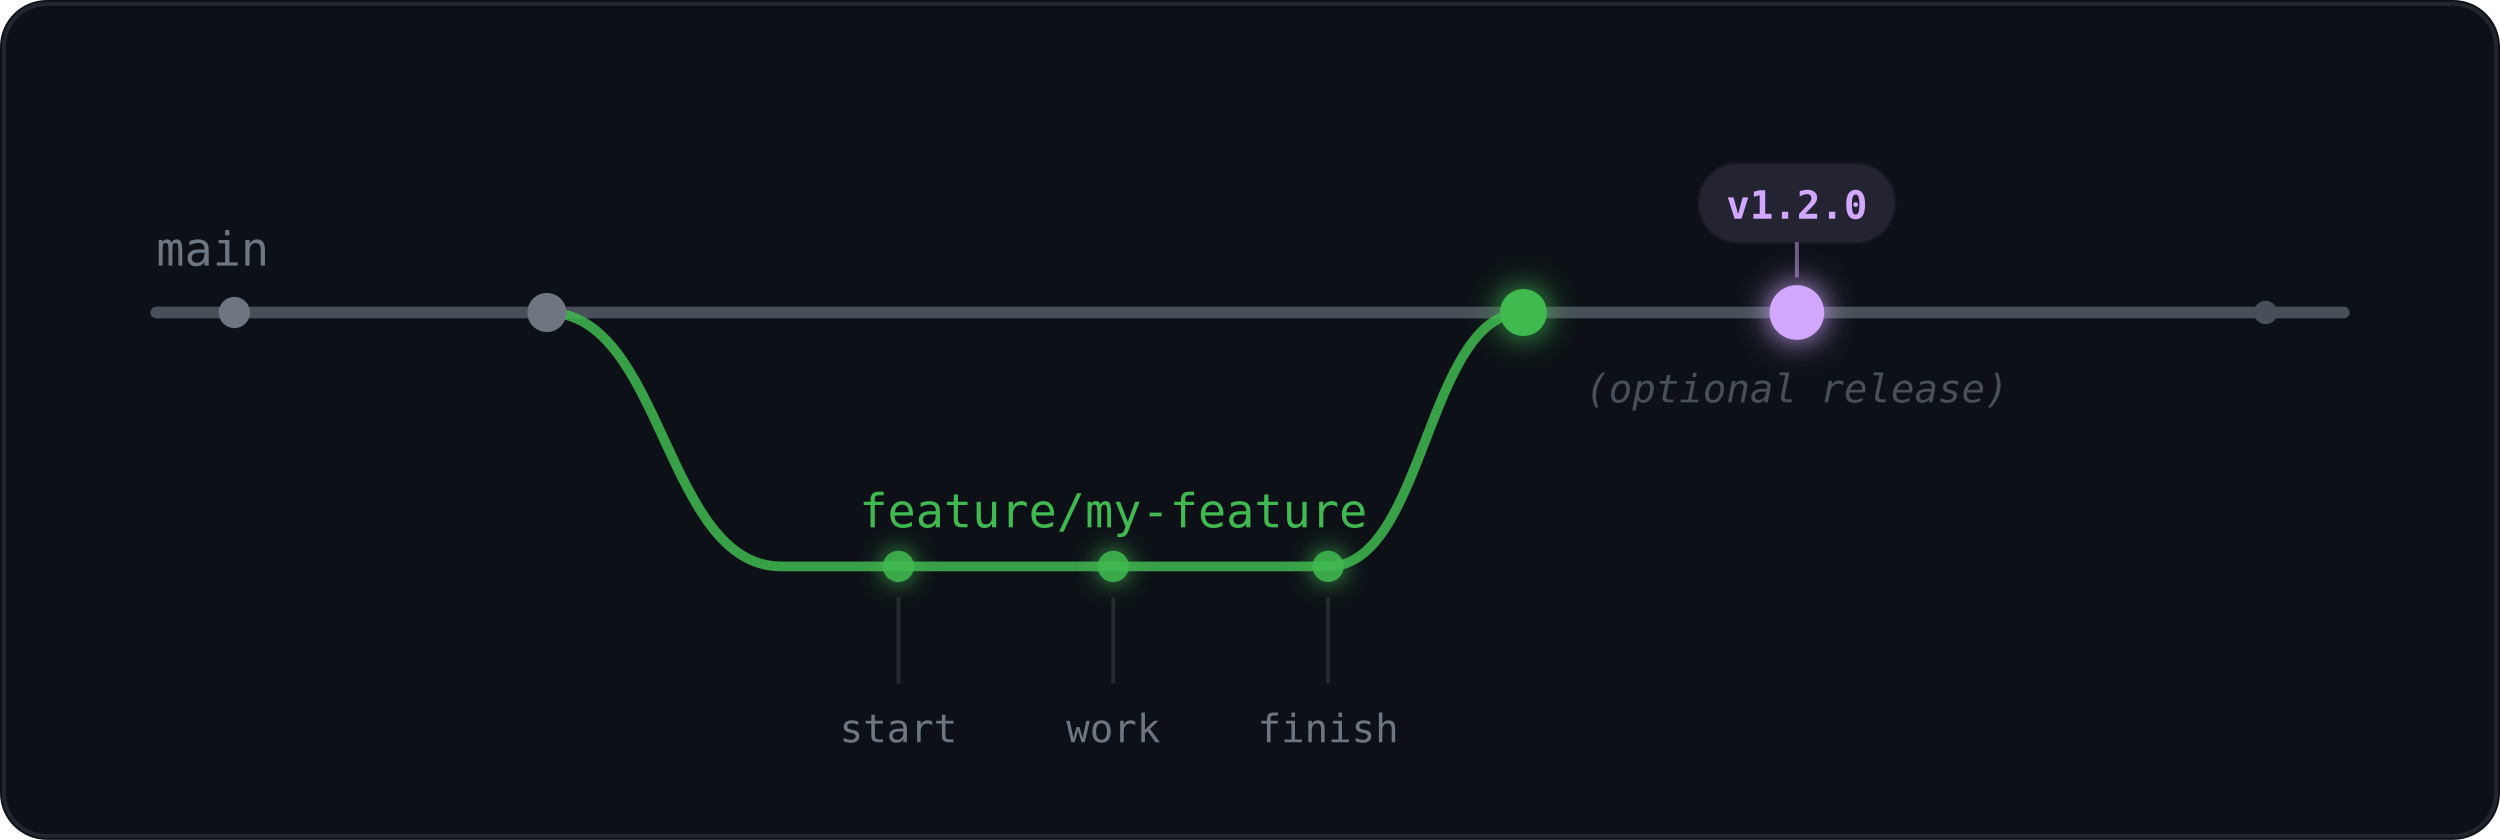
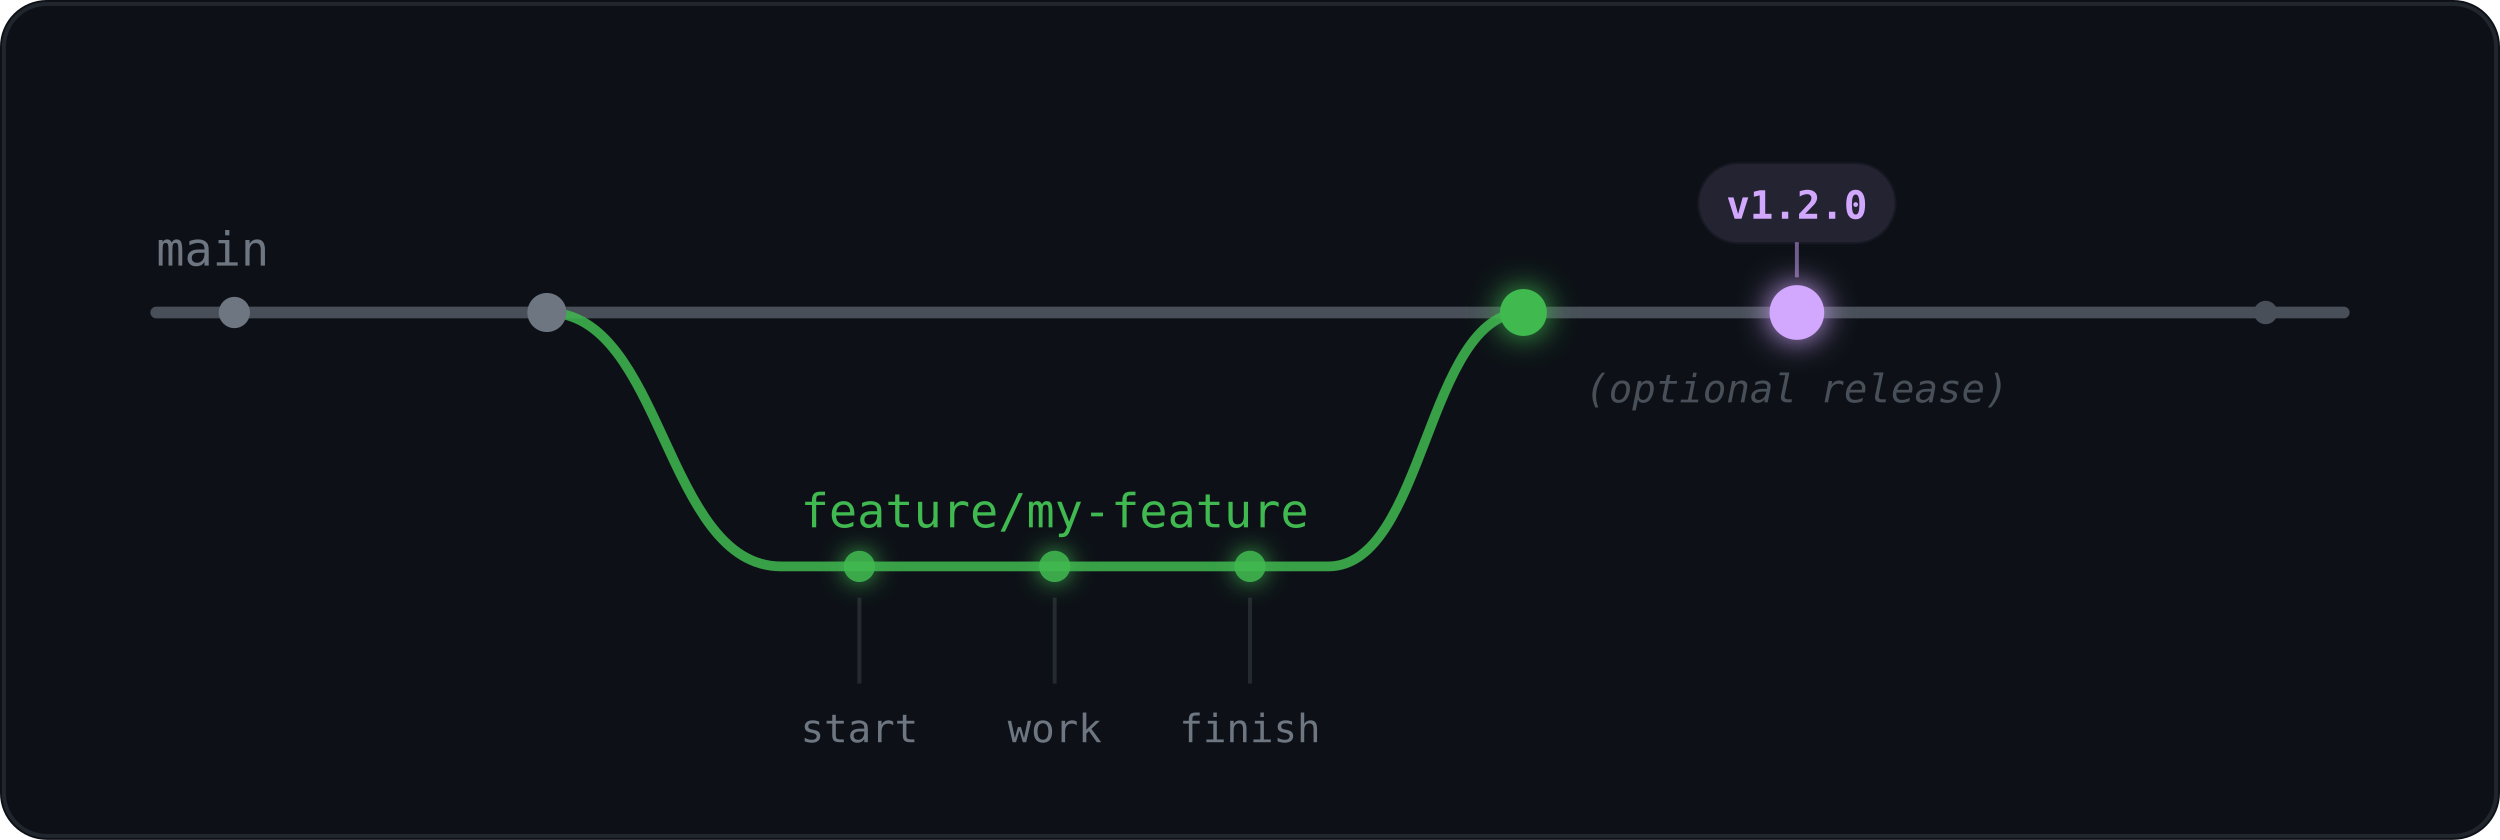
<svg xmlns="http://www.w3.org/2000/svg" viewBox="0 0 640 215" width="640" height="215">
  <style>
    .label { font-family: 'SF Mono', 'Cascadia Code', 'Fira Code', 'Consolas', monospace; font-size: 12px; }
    .tag { font-family: 'SF Mono', 'Cascadia Code', 'Fira Code', 'Consolas', monospace; font-size: 10px; font-weight: 600; }
    .step { font-family: 'SF Mono', 'Cascadia Code', 'Fira Code', 'Consolas', monospace; font-size: 10px; }
  </style>
  <defs>
    <filter id="glow" x="-100%" y="-100%" width="300%" height="300%">
      <feGaussianBlur in="SourceGraphic" stdDeviation="4" result="blur" />
      <feMerge>
        <feMergeNode in="blur" />
        <feMergeNode in="SourceGraphic" />
      </feMerge>
    </filter>
    <filter id="glow-sm" x="-100%" y="-100%" width="300%" height="300%">
      <feGaussianBlur in="SourceGraphic" stdDeviation="3" result="blur" />
      <feMerge>
        <feMergeNode in="blur" />
        <feMergeNode in="SourceGraphic" />
      </feMerge>
    </filter>
  </defs>
  <rect width="640" height="215" rx="12" fill="#0d1117" />
  <rect width="638" height="213" x="1" y="1" rx="11" fill="none" stroke="#21262d" stroke-width="1" />
  <line x1="40" y1="80" x2="600" y2="80" stroke="#484f58" stroke-width="3" stroke-linecap="round" />
  <path d="M 140 80 C 170 80, 170 145, 200 145 L 340 145 C 365 145, 365 80, 390 80" stroke="#3fb950" stroke-width="2.5" fill="none" stroke-linecap="round" stroke-linejoin="round" opacity="0.85" />
  <circle cx="60" cy="80" r="4" fill="#6e7681" />
  <circle cx="140" cy="80" r="5" fill="#6e7681" />
  <circle cx="390" cy="80" r="6" fill="#3fb950" filter="url(#glow)" />
  <circle cx="460" cy="80" r="7" fill="#d2a8ff" filter="url(#glow)" />
  <circle cx="580" cy="80" r="3" fill="#484f58" />
-   <circle cx="230" cy="145" r="4" fill="#3fb950" filter="url(#glow-sm)" opacity="0.9" />
-   <circle cx="285" cy="145" r="4" fill="#3fb950" filter="url(#glow-sm)" opacity="0.9" />
-   <circle cx="340" cy="145" r="4" fill="#3fb950" filter="url(#glow-sm)" opacity="0.9" />
+   <circle cx="220" cy="145" r="4" fill="#3fb950" filter="url(#glow-sm)" opacity="0.9" />
+   <circle cx="270" cy="145" r="4" fill="#3fb950" filter="url(#glow-sm)" opacity="0.9" />
+   <circle cx="320" cy="145" r="4" fill="#3fb950" filter="url(#glow-sm)" opacity="0.9" />
  <text x="40" y="68" class="label" fill="#6e7681">main</text>
-   <text x="285" y="135" text-anchor="middle" class="label" fill="#3fb950">feature/my-feature</text>
-   <line x1="230" y1="153" x2="230" y2="175" stroke="#484f58" stroke-width="1" opacity="0.4" />
-   <line x1="285" y1="153" x2="285" y2="175" stroke="#484f58" stroke-width="1" opacity="0.4" />
-   <line x1="340" y1="153" x2="340" y2="175" stroke="#484f58" stroke-width="1" opacity="0.4" />
-   <text x="230" y="190" text-anchor="middle" class="step" fill="#6e7681">start</text>
-   <text x="285" y="190" text-anchor="middle" class="step" fill="#6e7681">work</text>
-   <text x="340" y="190" text-anchor="middle" class="step" fill="#6e7681">finish</text>
+   <text x="270" y="135" text-anchor="middle" class="label" fill="#3fb950">feature/my-feature</text>
+   <line x1="220" y1="153" x2="220" y2="175" stroke="#484f58" stroke-width="1" opacity="0.4" />
+   <line x1="270" y1="153" x2="270" y2="175" stroke="#484f58" stroke-width="1" opacity="0.4" />
+   <line x1="320" y1="153" x2="320" y2="175" stroke="#484f58" stroke-width="1" opacity="0.4" />
+   <text x="220" y="190" text-anchor="middle" class="step" fill="#6e7681">start</text>
+   <text x="270" y="190" text-anchor="middle" class="step" fill="#6e7681">work</text>
+   <text x="320" y="190" text-anchor="middle" class="step" fill="#6e7681">finish</text>
  <line x1="460" y1="62" x2="460" y2="71" stroke="#d2a8ff" stroke-width="1" opacity="0.5" />
  <rect x="435" y="42" width="50" height="20" rx="10" fill="#d2a8ff" opacity="0.12" stroke="#d2a8ff" stroke-width="1" stroke-opacity="0.4" />
  <text x="460" y="56" text-anchor="middle" class="tag" fill="#d2a8ff">v1.2.0</text>
  <text x="460" y="103" text-anchor="middle" class="step" fill="#484f58" font-style="italic">(optional release)</text>
</svg>
